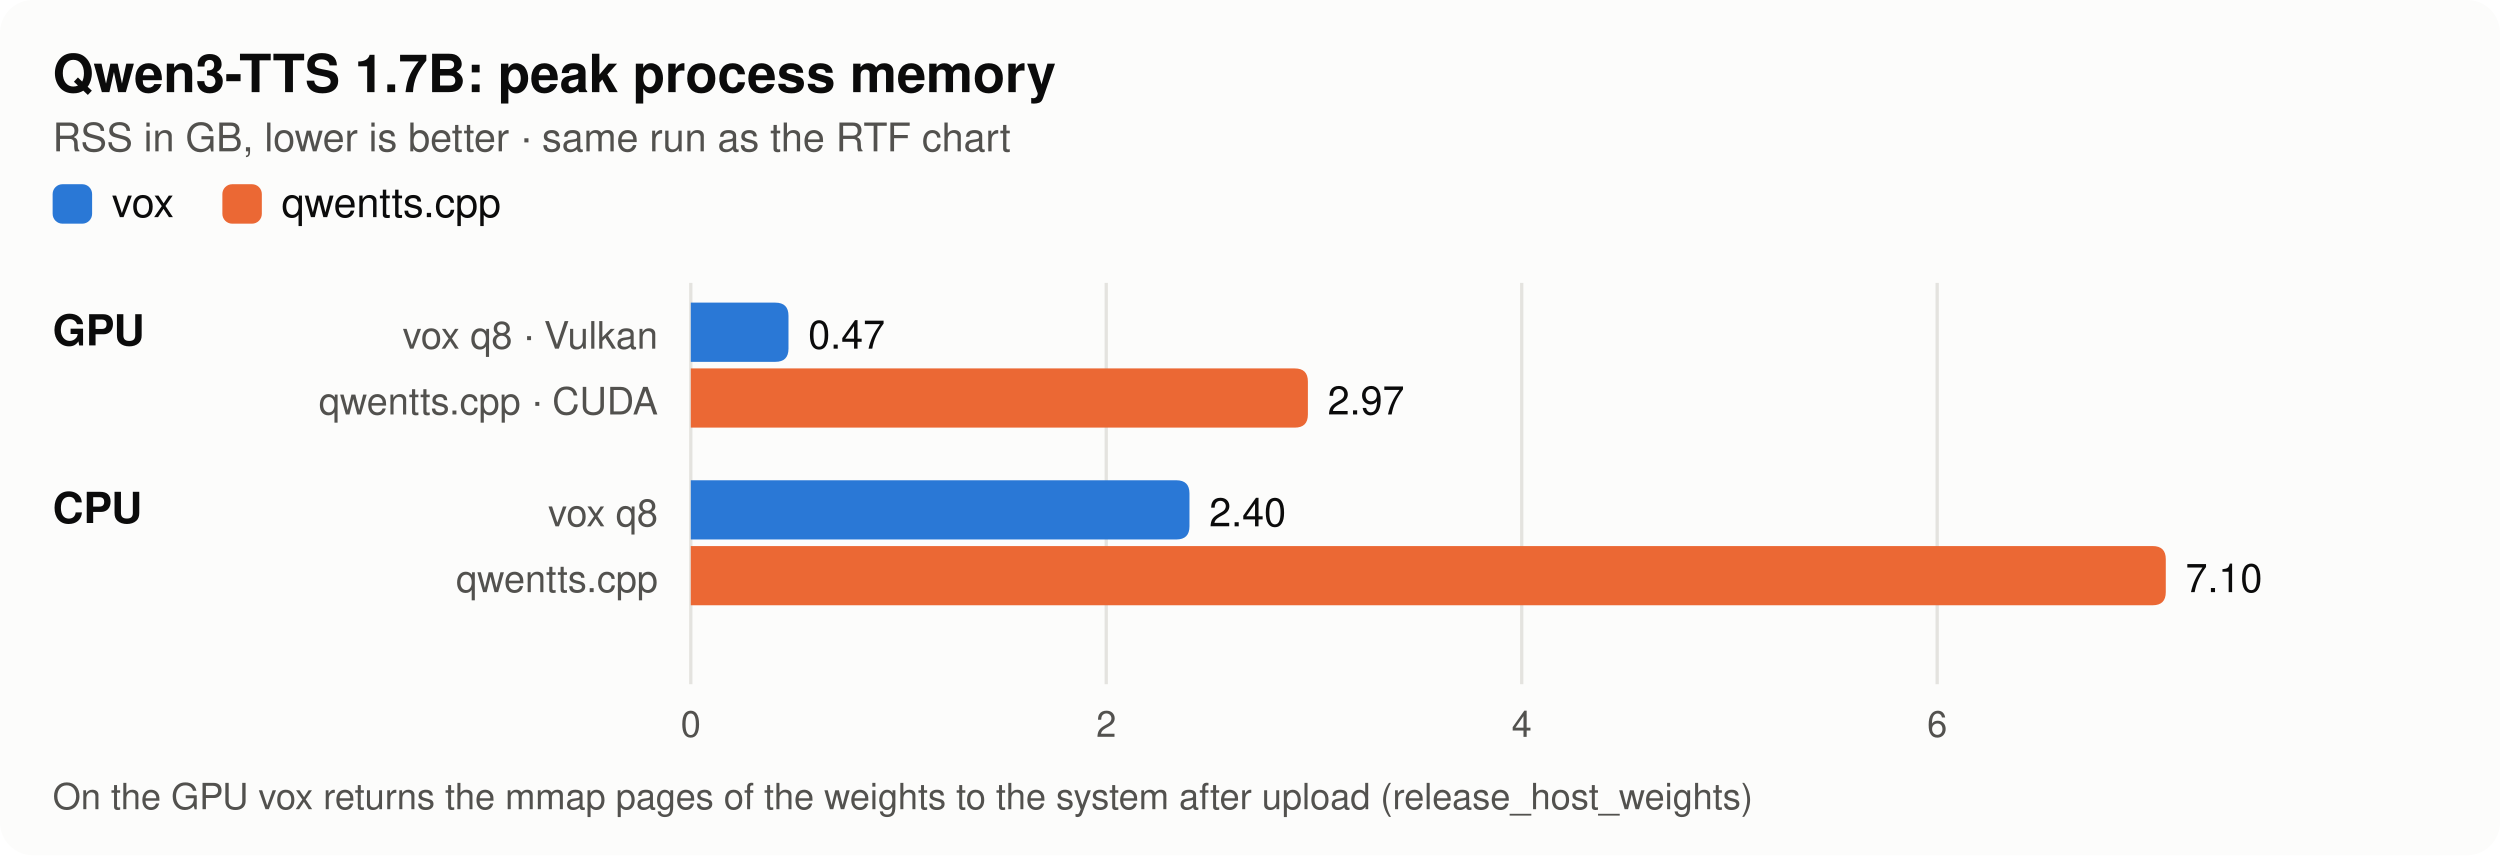
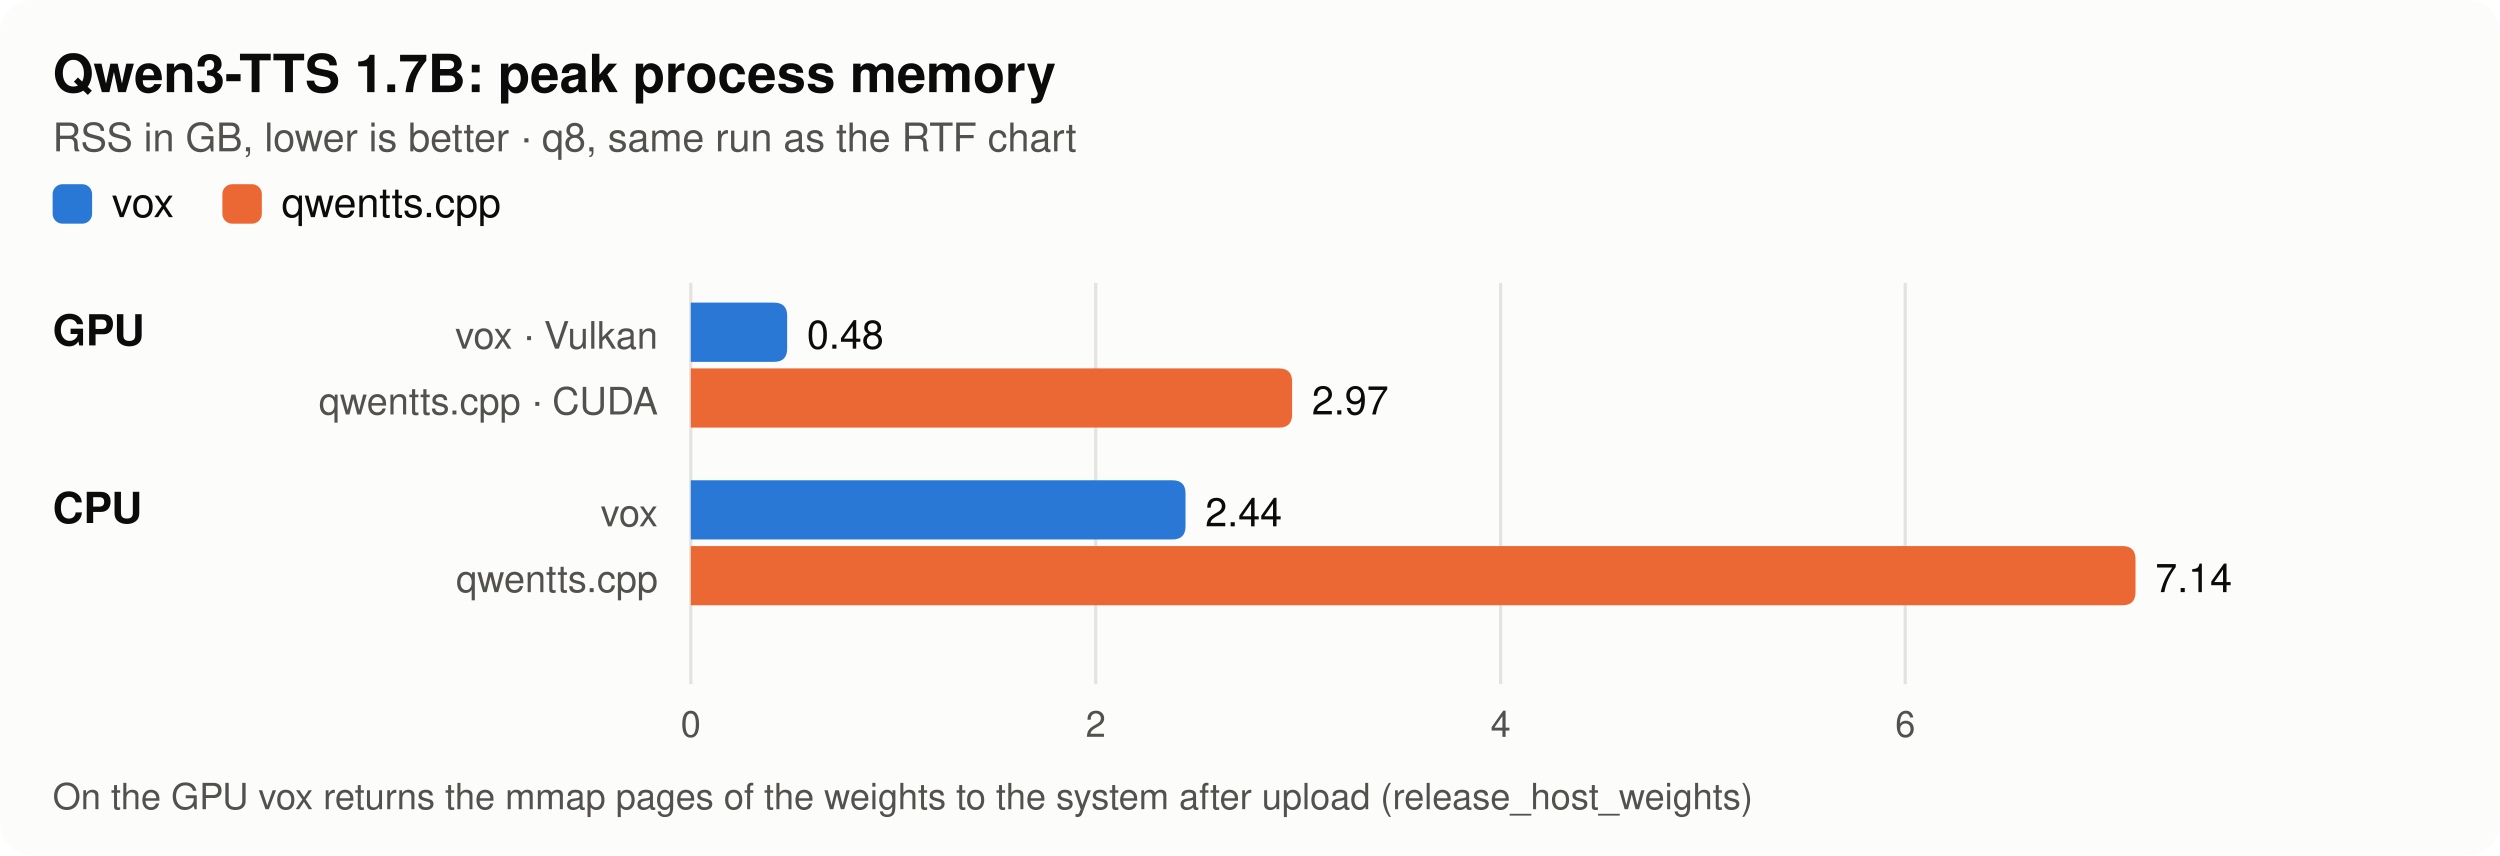
<svg xmlns="http://www.w3.org/2000/svg" width="760" height="260" viewBox="0 0 760 260" font-family="-apple-system,BlinkMacSystemFont,'Segoe UI',Helvetica,Arial,sans-serif" role="img" aria-label="Qwen3-TTS 1.7B: peak process memory">
  <rect width="760" height="260" rx="10" fill="#fcfcfb" />
  <text x="16" y="28" fill="#0b0b0b" font-size="16" font-weight="700">Qwen3-TTS 1.7B: peak process memory</text>
-   <text x="16" y="46" fill="#52514e" font-size="12">RSS in GB, lower is better · same run as the RTF chart</text>
+   <text x="16" y="46" fill="#52514e" font-size="12">RSS in GB, lower is better · q8, same run as the RTF chart</text>
  <rect x="16" y="56" width="12" height="12" rx="3" fill="#2a78d6" />
  <text x="34" y="66" fill="#0b0b0b" font-size="12.5">vox</text>
  <rect x="67.6" y="56" width="12" height="12" rx="3" fill="#eb6834" />
  <text x="85.6" y="66" fill="#0b0b0b" font-size="12.5">qwentts.cpp</text>
  <line x1="210.0" x2="210.0" y1="86" y2="208" stroke="#e4e3df" stroke-width="1" />
  <text x="210.0" y="224" fill="#52514e" font-size="11" text-anchor="middle">0</text>
-   <line x1="336.3" x2="336.3" y1="86" y2="208" stroke="#e4e3df" stroke-width="1" />
-   <text x="336.3" y="224" fill="#52514e" font-size="11" text-anchor="middle">2</text>
-   <line x1="462.6" x2="462.6" y1="86" y2="208" stroke="#e4e3df" stroke-width="1" />
-   <text x="462.6" y="224" fill="#52514e" font-size="11" text-anchor="middle">4</text>
-   <line x1="588.9" x2="588.9" y1="86" y2="208" stroke="#e4e3df" stroke-width="1" />
-   <text x="588.9" y="224" fill="#52514e" font-size="11" text-anchor="middle">6</text>
+   <line x1="333.1" x2="333.1" y1="86" y2="208" stroke="#e4e3df" stroke-width="1" />
+   <text x="333.1" y="224" fill="#52514e" font-size="11" text-anchor="middle">2</text>
+   <line x1="456.2" x2="456.2" y1="86" y2="208" stroke="#e4e3df" stroke-width="1" />
+   <text x="456.2" y="224" fill="#52514e" font-size="11" text-anchor="middle">4</text>
+   <line x1="579.2" x2="579.2" y1="86" y2="208" stroke="#e4e3df" stroke-width="1" />
+   <text x="579.2" y="224" fill="#52514e" font-size="11" text-anchor="middle">6</text>
  <text x="16" y="159.0" fill="#0b0b0b" font-size="13" font-weight="600">CPU</text>
  <text x="16" y="105.0" fill="#0b0b0b" font-size="13" font-weight="600">GPU</text>
-   <path d="M210.0,92.0 H235.7 Q239.7,92.0 239.7,96.0 V106.0 Q239.7,110.0 235.7,110.0 H210.0 Z" fill="#2a78d6" />
-   <text x="245.7" y="106.0" fill="#0b0b0b" font-size="12" font-variant-numeric="tabular-nums">0.47</text>
-   <text x="200" y="106.0" fill="#52514e" font-size="11.5" text-anchor="end">vox q8 · Vulkan</text>
-   <path d="M210.0,112.0 H393.6 Q397.6,112.0 397.6,116.0 V126.0 Q397.6,130.0 393.6,130.0 H210.0 Z" fill="#eb6834" />
-   <text x="403.6" y="126.0" fill="#0b0b0b" font-size="12" font-variant-numeric="tabular-nums">2.97</text>
+   <path d="M210.0,92.0 H235.3 Q239.3,92.0 239.3,96.0 V106.0 Q239.3,110.0 235.3,110.0 H210.0 Z" fill="#2a78d6" />
+   <text x="245.3" y="106.0" fill="#0b0b0b" font-size="12" font-variant-numeric="tabular-nums">0.48</text>
+   <text x="200" y="106.0" fill="#52514e" font-size="11.5" text-anchor="end">vox · Vulkan</text>
+   <path d="M210.0,112.0 H388.8 Q392.8,112.0 392.8,116.0 V126.0 Q392.8,130.0 388.8,130.0 H210.0 Z" fill="#eb6834" />
+   <text x="398.8" y="126.0" fill="#0b0b0b" font-size="12" font-variant-numeric="tabular-nums">2.97</text>
  <text x="200" y="126.0" fill="#52514e" font-size="11.5" text-anchor="end">qwentts.cpp · CUDA</text>
-   <path d="M210.0,146.0 H357.6 Q361.6,146.0 361.6,150.0 V160.0 Q361.6,164.0 357.6,164.0 H210.0 Z" fill="#2a78d6" />
-   <text x="367.6" y="160.0" fill="#0b0b0b" font-size="12" font-variant-numeric="tabular-nums">2.40</text>
-   <text x="200" y="160.0" fill="#52514e" font-size="11.5" text-anchor="end">vox q8</text>
-   <path d="M210.0,166.0 H654.4 Q658.4,166.0 658.4,170.0 V180.0 Q658.4,184.0 654.4,184.0 H210.0 Z" fill="#eb6834" />
-   <text x="664.4" y="180.0" fill="#0b0b0b" font-size="12" font-variant-numeric="tabular-nums">7.10</text>
+   <path d="M210.0,146.0 H356.4 Q360.4,146.0 360.4,150.0 V160.0 Q360.4,164.0 356.4,164.0 H210.0 Z" fill="#2a78d6" />
+   <text x="366.4" y="160.0" fill="#0b0b0b" font-size="12" font-variant-numeric="tabular-nums">2.44</text>
+   <text x="200" y="160.0" fill="#52514e" font-size="11.5" text-anchor="end">vox</text>
+   <path d="M210.0,166.0 H645.2 Q649.2,166.0 649.2,170.0 V180.0 Q649.2,184.0 645.2,184.0 H210.0 Z" fill="#eb6834" />
+   <text x="655.2" y="180.0" fill="#0b0b0b" font-size="12" font-variant-numeric="tabular-nums">7.14</text>
  <text x="200" y="180.0" fill="#52514e" font-size="11.5" text-anchor="end">qwentts.cpp</text>
  <text x="16" y="246" fill="#52514e" font-size="11">On the GPU vox returns the mmap pages of the weights to the system after upload (release_host_weights)</text>
</svg>
